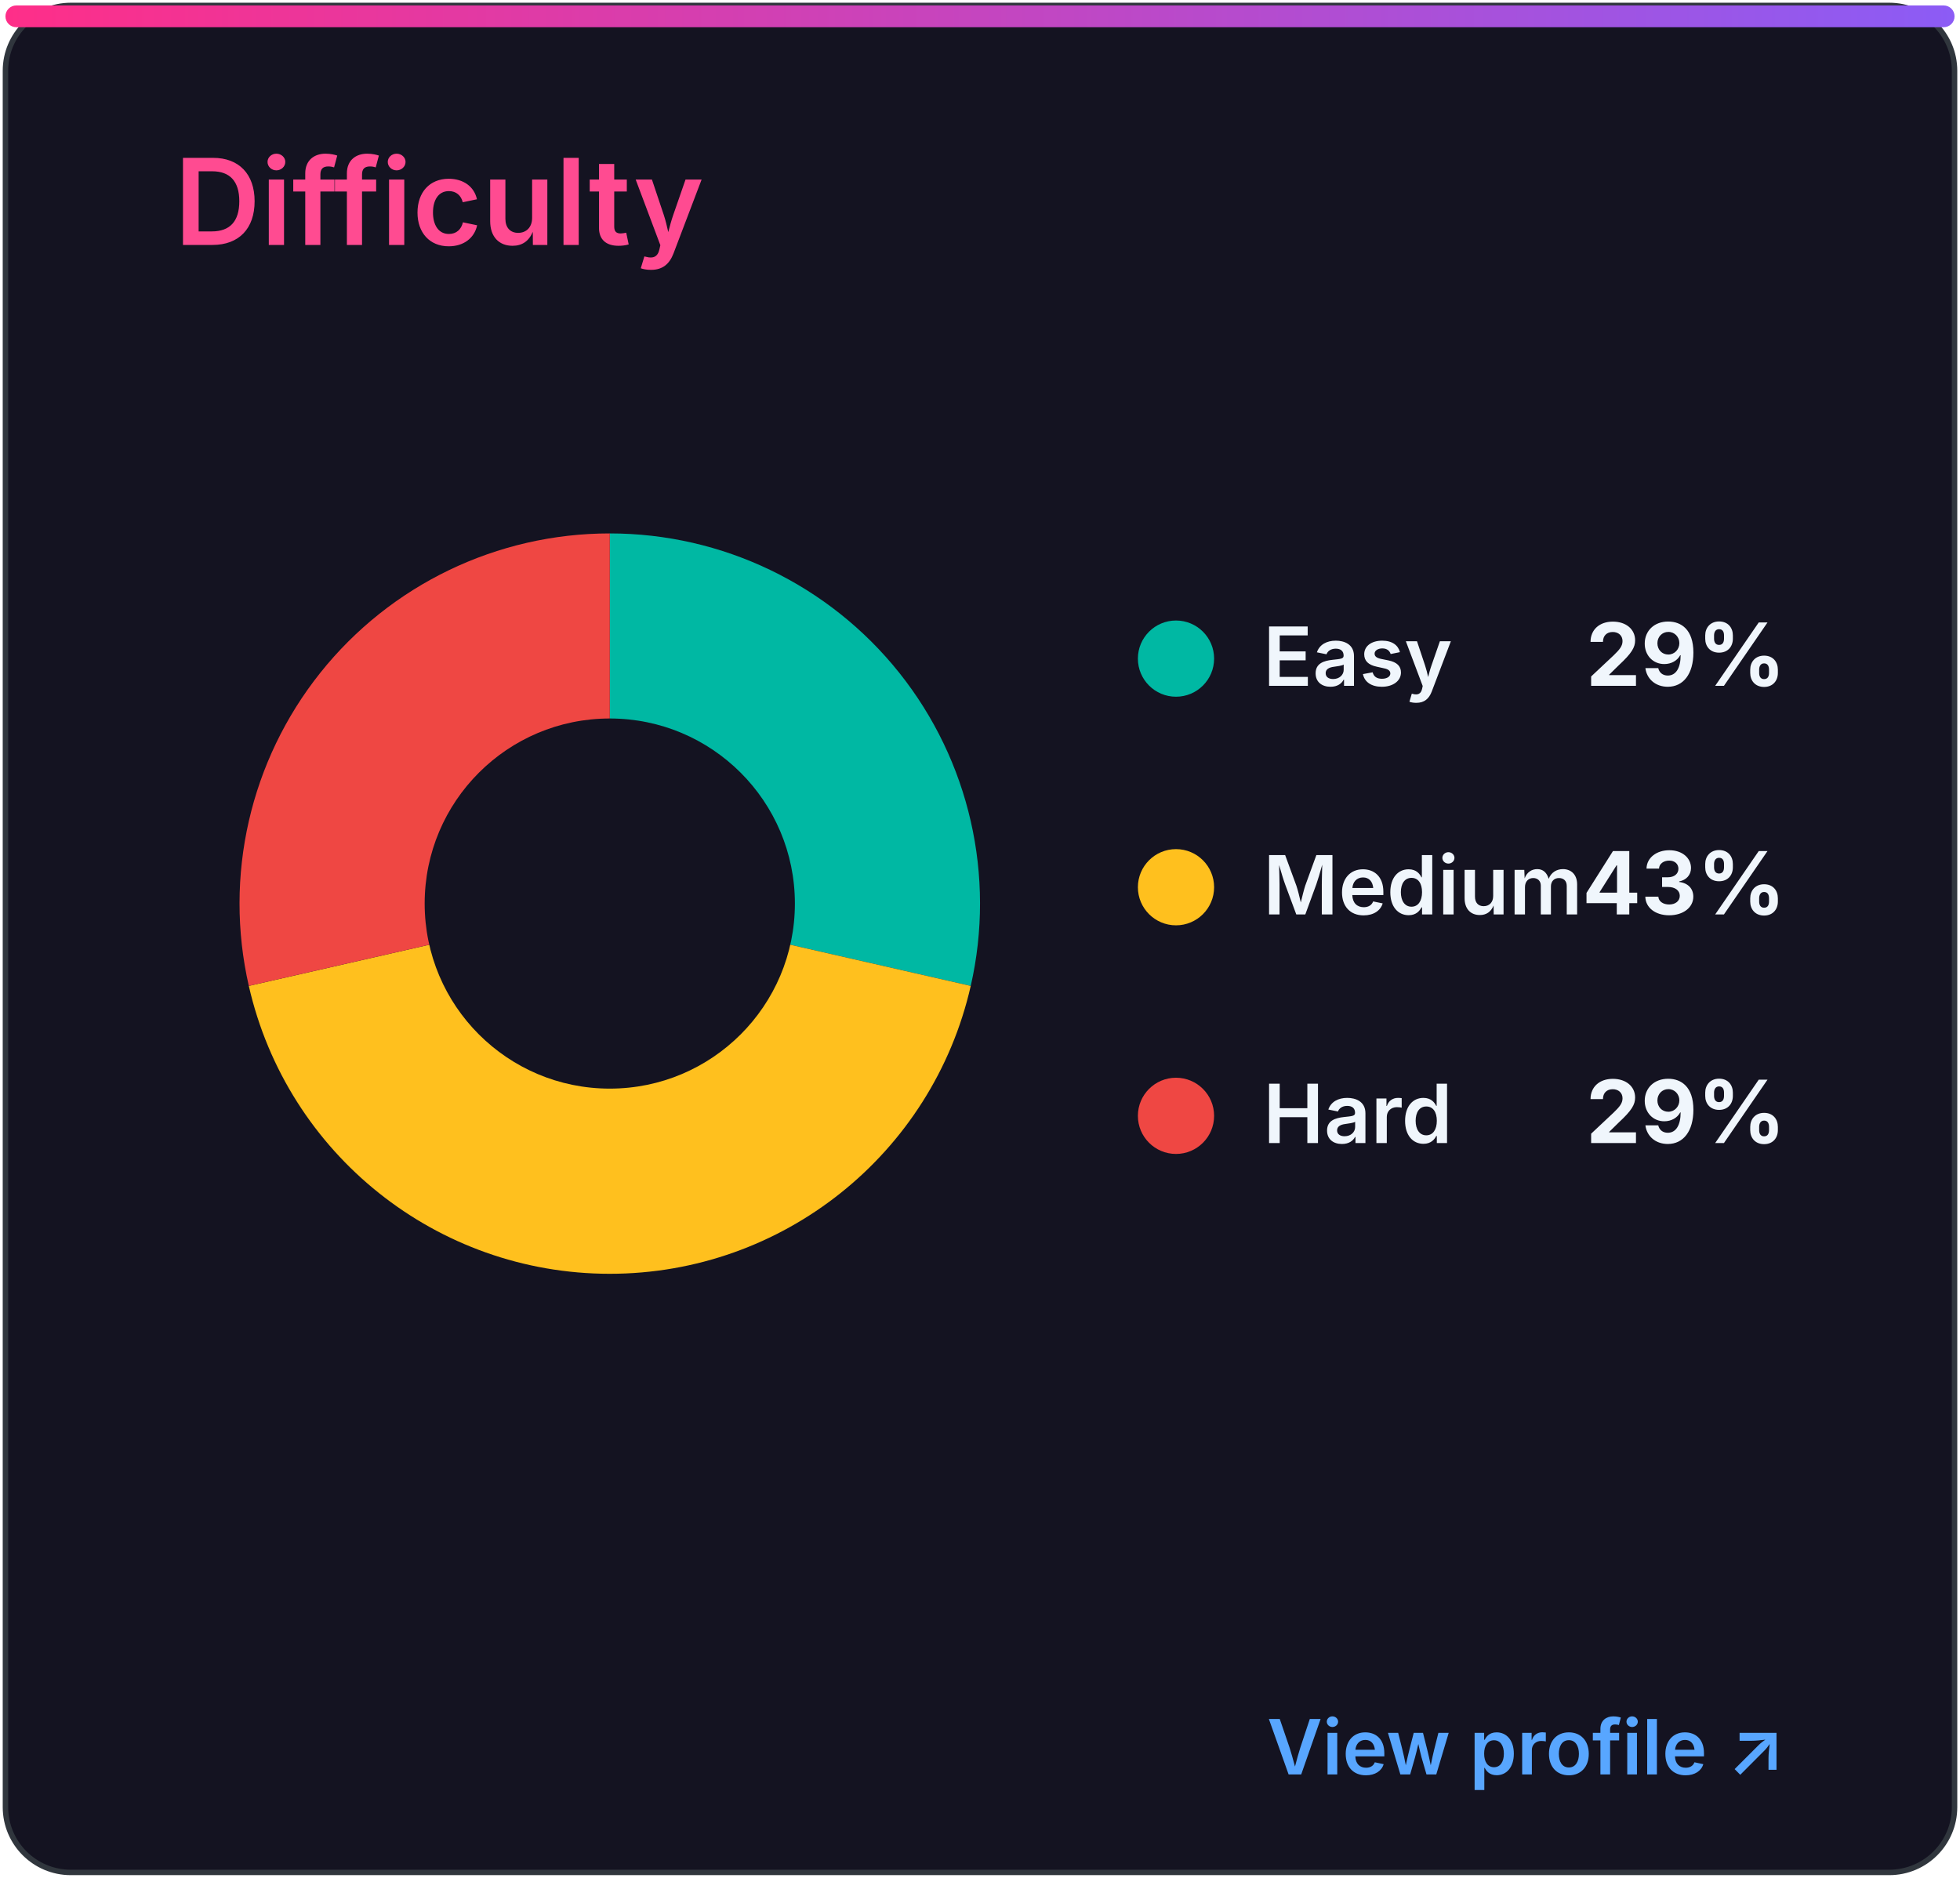
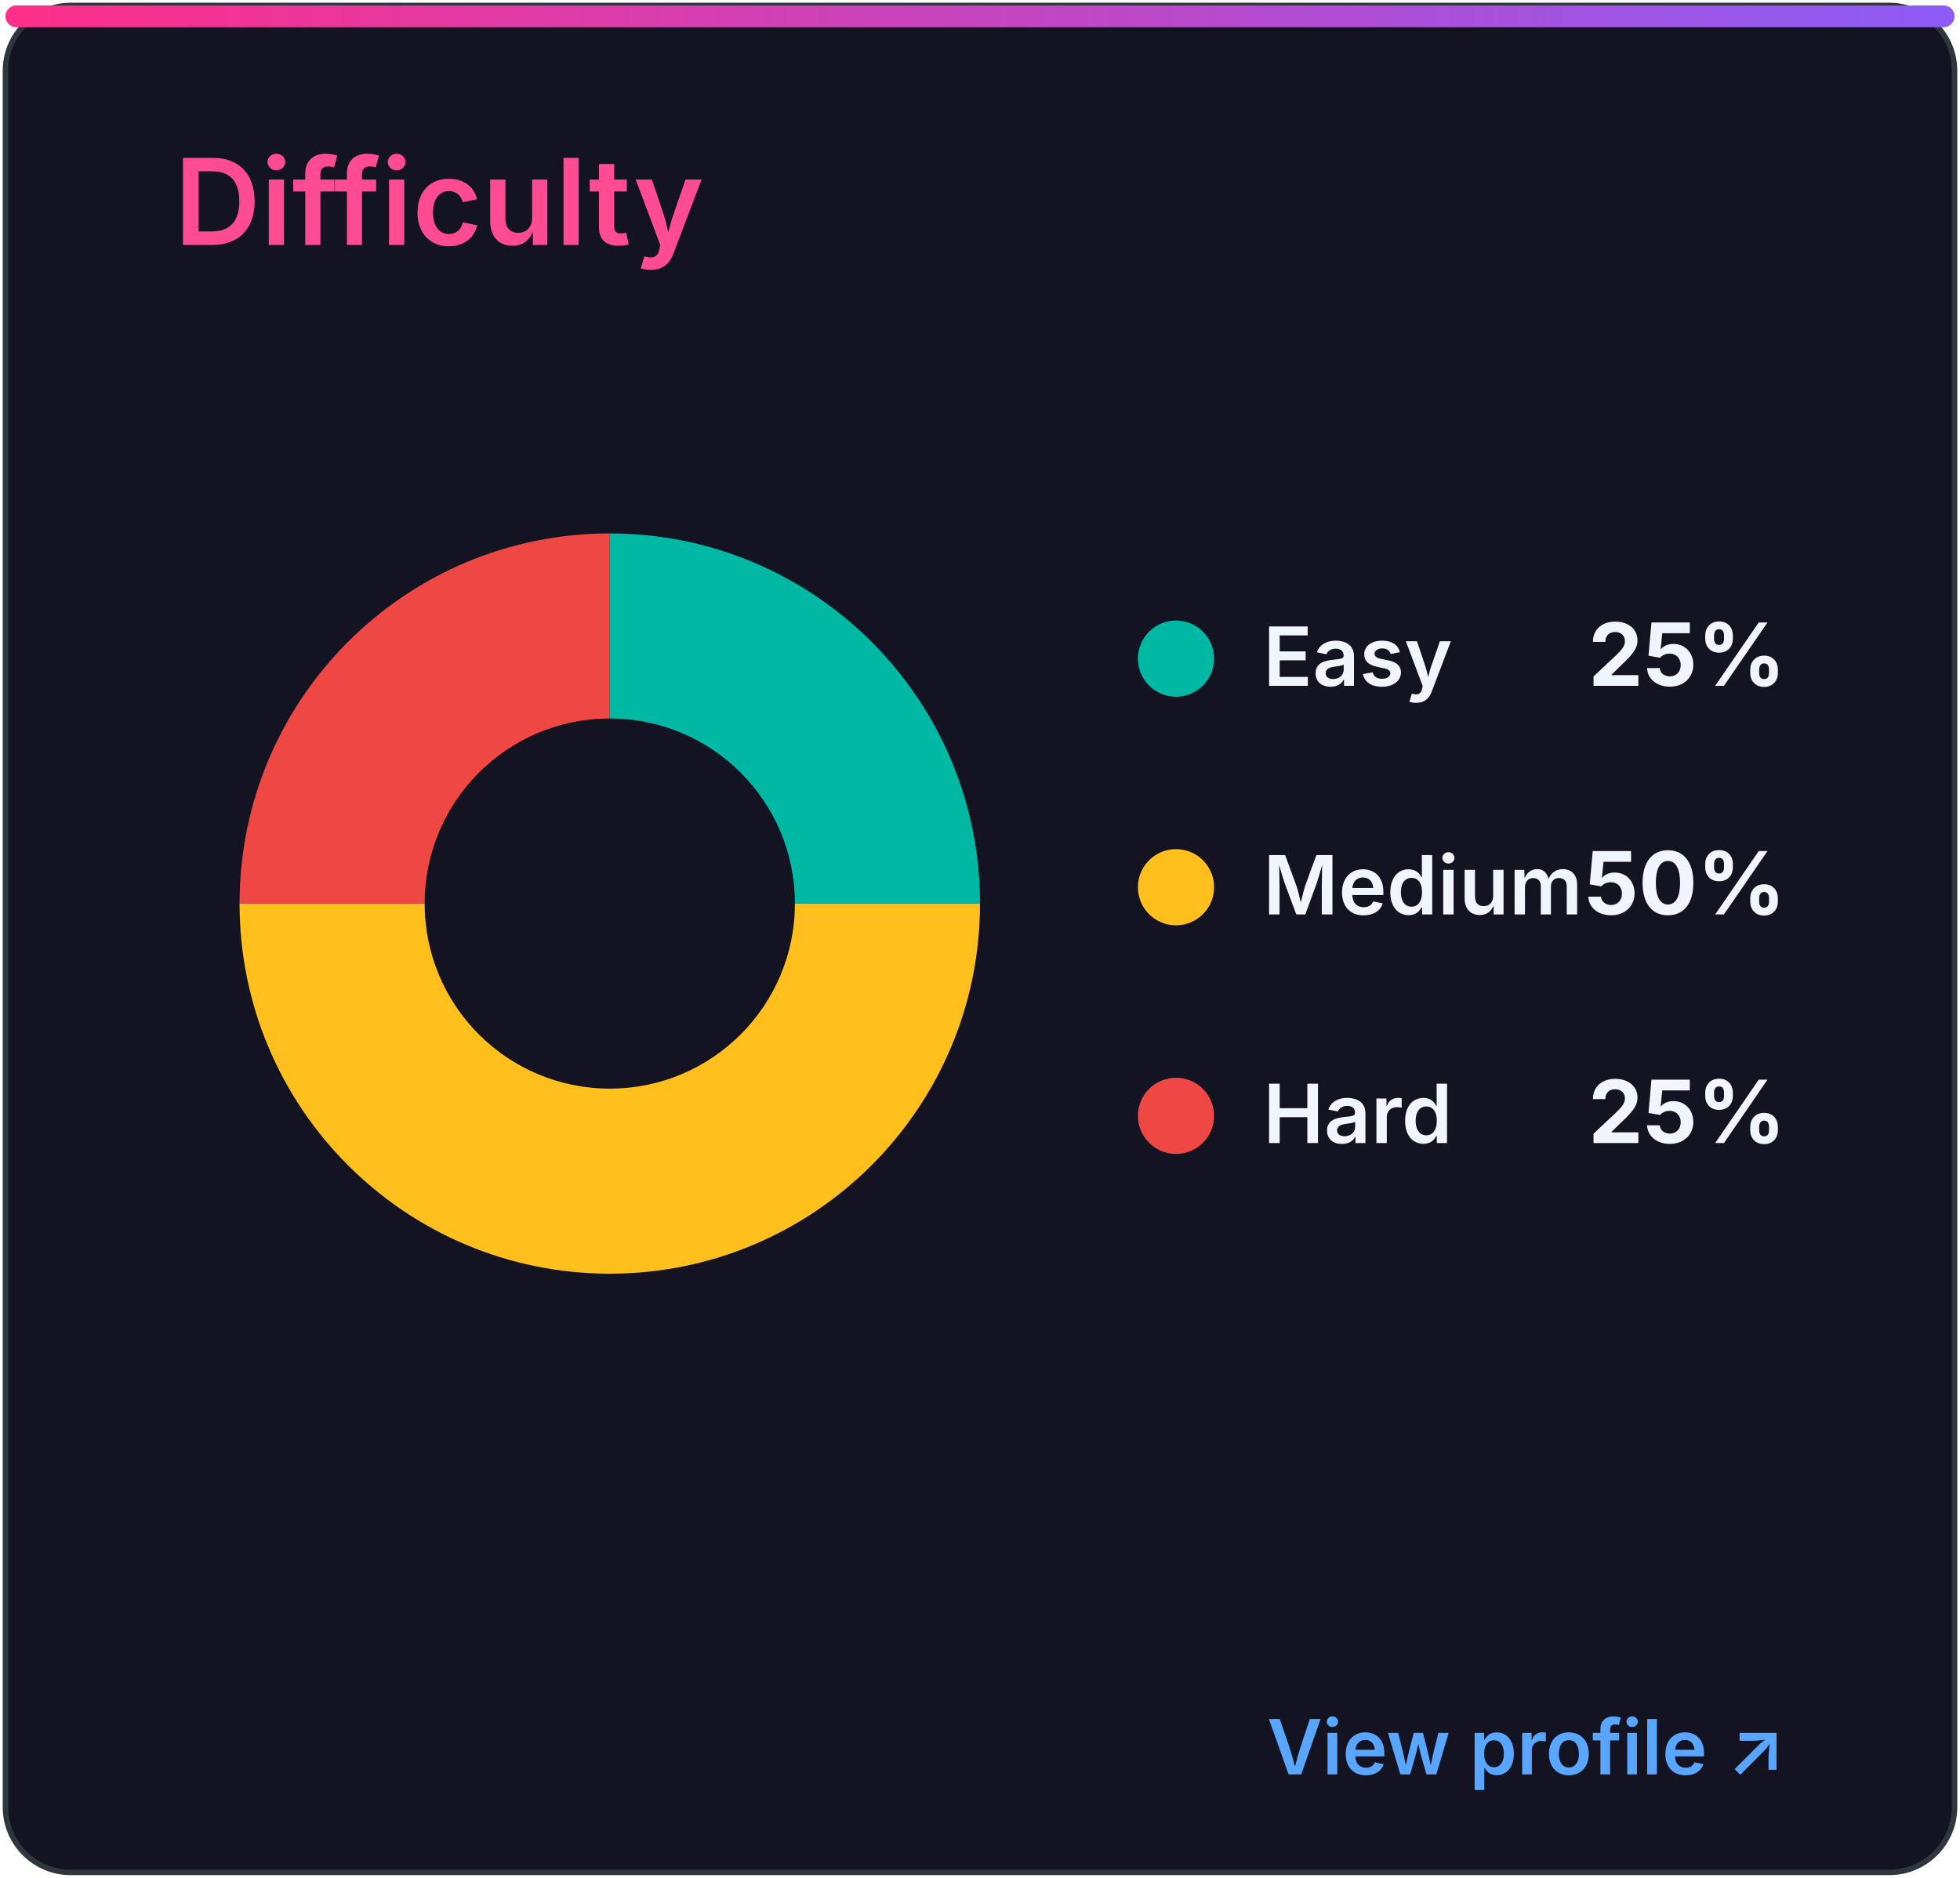
<svg xmlns="http://www.w3.org/2000/svg" width="360" height="345" viewBox="0 0 360 345" role="img" aria-labelledby="title desc">
  <defs>
    <linearGradient id="accent" x1="0" x2="1">
      <stop stop-color="#ff2e88" />
      <stop offset="1" stop-color="#8b5cf6" />
    </linearGradient>
    <clipPath id="bar">
      <rect x="32" y="82" width="296" height="8" rx="4" />
    </clipPath>
    <style>
.heading{font:600 22px -apple-system,BlinkMacSystemFont,'Segoe UI',sans-serif;fill:#ff4b91}
.eyebrow{font:600 10px -apple-system,BlinkMacSystemFont,'Segoe UI',sans-serif;letter-spacing:1.2px;fill:#8b949e}
.total{font:700 52px -apple-system,BlinkMacSystemFont,'Segoe UI',sans-serif;fill:#f0f6fc}
.metric{font:600 15px -apple-system,BlinkMacSystemFont,'Segoe UI',sans-serif;fill:#f0f6fc}
.count{font:700 16px -apple-system,BlinkMacSystemFont,'Segoe UI',sans-serif;fill:#f0f6fc}
.muted{font:500 13px -apple-system,BlinkMacSystemFont,'Segoe UI',sans-serif;fill:#8b949e}
.language{font:700 31px -apple-system,BlinkMacSystemFont,'Segoe UI',sans-serif;fill:#f0f6fc}
.link{font:600 14px -apple-system,BlinkMacSystemFont,'Segoe UI',sans-serif;fill:#58a6ff}
</style>
  </defs>
  <rect x="1" y="1" width="358" height="343" rx="12" fill="#141321" stroke="#30363d" />
  <rect x="1" y="1" width="358" height="4" rx="2" fill="url(#accent)" />
  <text x="32" y="45" class="heading">Difficulty</text>
-   <path d="M 112 166 L 112.00 98.00 A 68 68 0 0 1 178.30 181.13 Z" fill="#00b8a3" />
-   <path d="M 112 166 L 178.30 181.13 A 68 68 0 0 1 45.70 181.13 Z" fill="#ffc01e" />
-   <path d="M 112 166 L 45.70 181.13 A 68 68 0 0 1 112.00 98.00 Z" fill="#ef4743" />
+   <path d="M 112 166 L 112.00 98.00 A 68 68 0 0 1 180.00 166.00 Z" fill="#00b8a3" />
+   <path d="M 112 166 L 180.00 166.00 A 68 68 0 0 1 44.00 166.00 Z" fill="#ffc01e" />
+   <path d="M 112 166 L 44.00 166.00 A 68 68 0 0 1 112.00 98.00 Z" fill="#ef4743" />
  <circle cx="112" cy="166" r="34" fill="#141321" />
  <circle cx="216" cy="121" r="7" fill="#00b8a3" />
  <text x="232" y="126" class="metric">Easy</text>
-   <text x="328" y="126" class="count" text-anchor="end">29%</text>
+   <text x="328" y="126" class="count" text-anchor="end">25%</text>
  <circle cx="216" cy="163" r="7" fill="#ffc01e" />
  <text x="232" y="168" class="metric">Medium</text>
-   <text x="328" y="168" class="count" text-anchor="end">43%</text>
+   <text x="328" y="168" class="count" text-anchor="end">50%</text>
  <circle cx="216" cy="205" r="7" fill="#ef4743" />
  <text x="232" y="210" class="metric">Hard</text>
-   <text x="328" y="210" class="count" text-anchor="end">29%</text>
+   <text x="328" y="210" class="count" text-anchor="end">25%</text>
  <text x="328" y="326" class="link" text-anchor="end">View profile ↗</text>
</svg>
